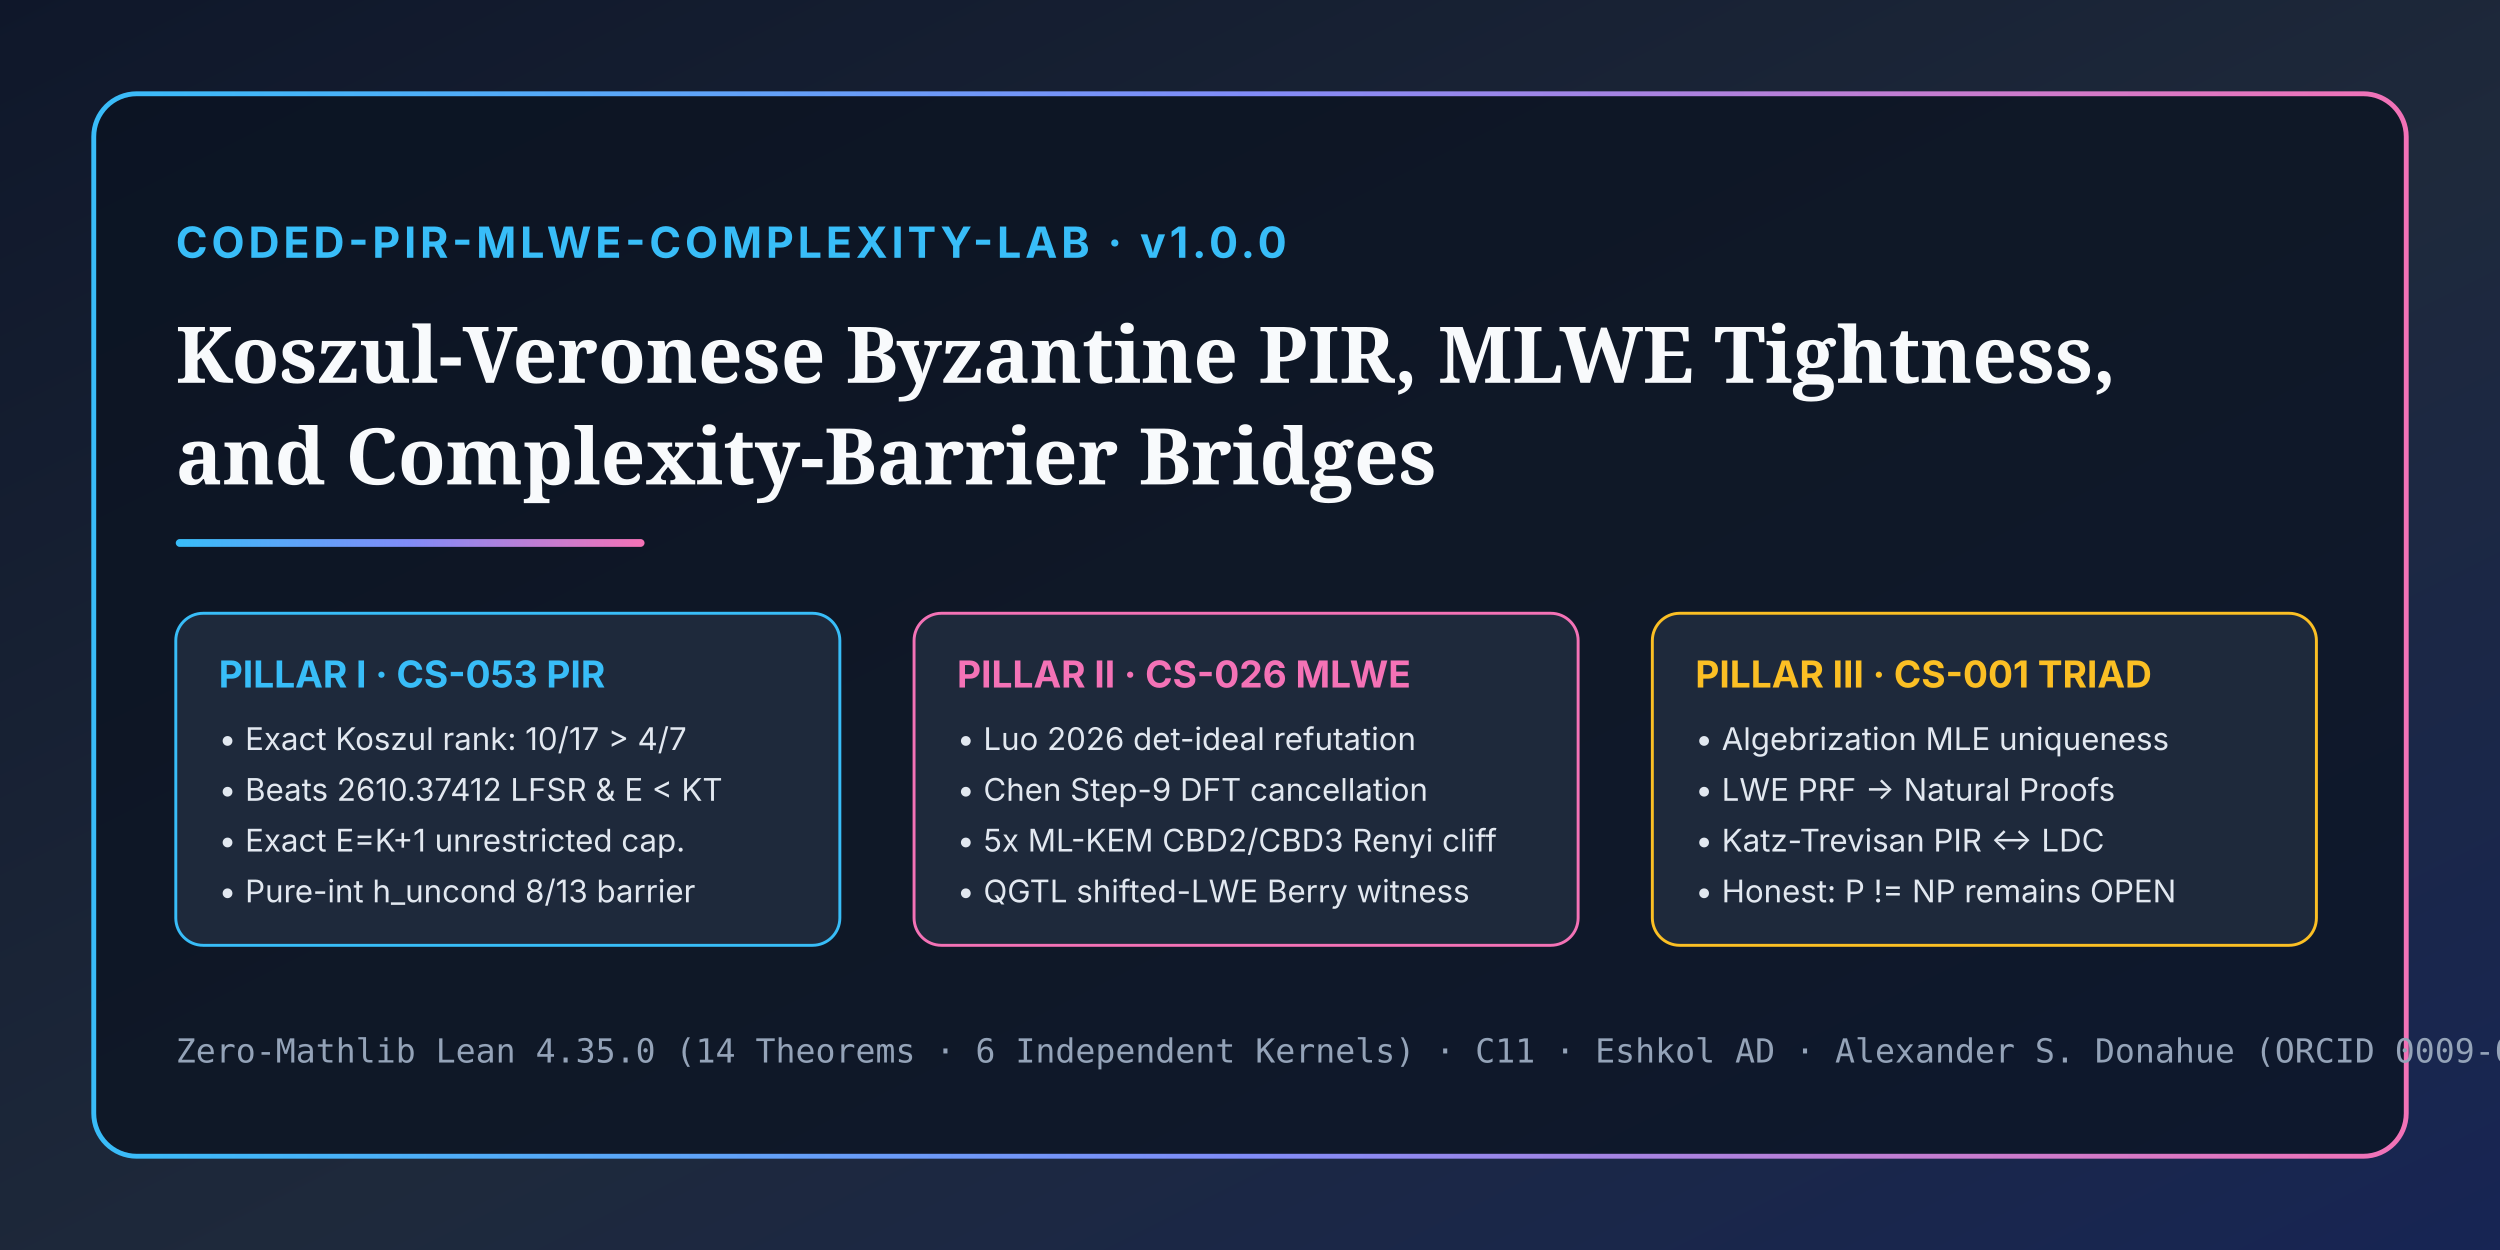
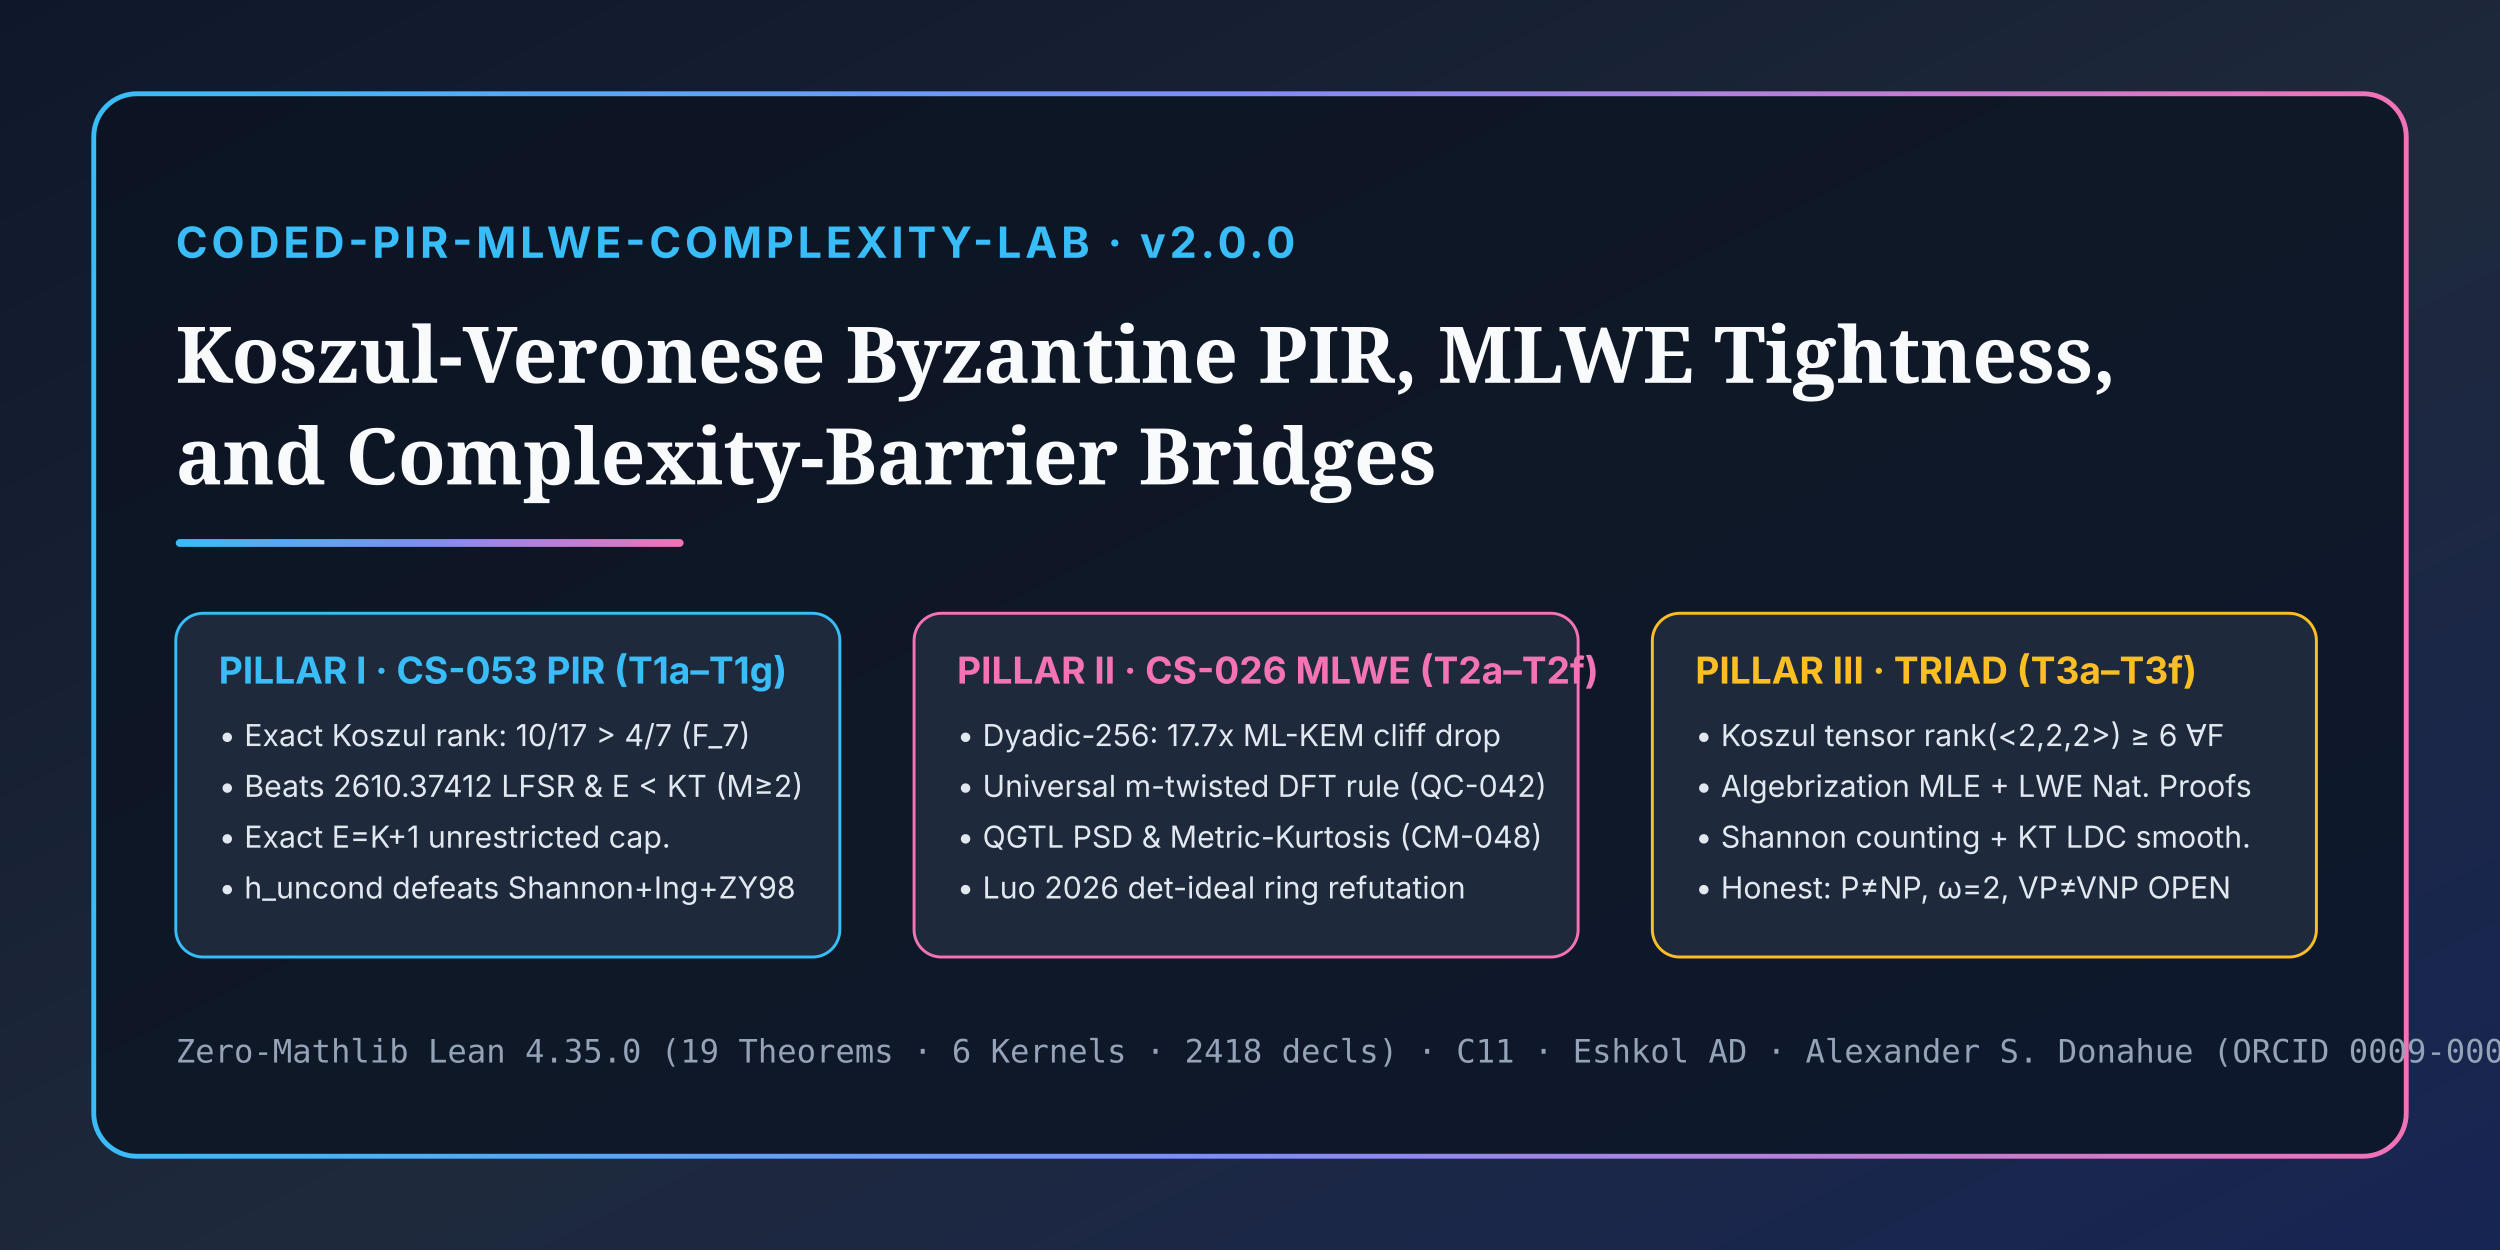
<svg xmlns="http://www.w3.org/2000/svg" width="1280" height="640" viewBox="0 0 1280 640">
  <defs>
    <linearGradient id="bg" x1="0%" y1="0%" x2="100%" y2="100%">
      <stop offset="0%" stop-color="#0f172a" />
      <stop offset="55%" stop-color="#1e293b" />
      <stop offset="100%" stop-color="#172554" />
    </linearGradient>
    <linearGradient id="accent" x1="0%" y1="0%" x2="100%" y2="0%">
      <stop offset="0%" stop-color="#38bdf8" />
      <stop offset="50%" stop-color="#818cf8" />
      <stop offset="100%" stop-color="#f472b6" />
    </linearGradient>
  </defs>
  <rect width="1280" height="640" fill="url(#bg)" />
  <rect x="48" y="48" width="1184" height="544" rx="22" fill="#0b1220" fill-opacity="0.72" stroke="url(#accent)" stroke-width="2.5" />
-   <text x="90" y="132" font-family="system-ui, -apple-system, Segoe UI, sans-serif" font-size="22" font-weight="700" fill="#38bdf8" letter-spacing="2">CODED-PIR-MLWE-COMPLEXITY-LAB · v1.0.0</text>
+   <text x="90" y="132" font-family="system-ui, -apple-system, Segoe UI, sans-serif" font-size="22" font-weight="700" fill="#38bdf8" letter-spacing="2">CODED-PIR-MLWE-COMPLEXITY-LAB · v2.0.0</text>
  <text x="90" y="196" font-family="Georgia, serif" font-size="40" font-weight="700" fill="#f8fafc">Koszul-Veronese Byzantine PIR, MLWE Tightness,</text>
  <text x="90" y="248" font-family="Georgia, serif" font-size="40" font-weight="700" fill="#f8fafc">and Complexity-Barrier Bridges</text>
-   <rect x="90" y="276" width="240" height="4" rx="2" fill="url(#accent)" />
+   <rect x="90" y="276" width="260" height="4" rx="2" fill="url(#accent)" />
  <g font-family="system-ui, -apple-system, Segoe UI, sans-serif" font-size="19" fill="#e2e8f0">
-     <rect x="90" y="314" width="340" height="170" rx="14" fill="#1e293b" stroke="#38bdf8" stroke-width="1.5" />
-     <text x="112" y="352" font-weight="700" fill="#38bdf8">PILLAR I · CS-053 PIR</text>
-     <text x="112" y="384" font-size="16">• Exact Koszul rank: 10/17 &gt; 4/7</text>
-     <text x="112" y="410" font-size="16">• Beats 2610.37412 LFSR &amp; E &lt; KT</text>
-     <text x="112" y="436" font-size="16">• Exact E=K+1 unrestricted cap.</text>
-     <text x="112" y="462" font-size="16">• Pure-int h_uncond 8/13 barrier</text>
-     <rect x="468" y="314" width="340" height="170" rx="14" fill="#1e293b" stroke="#f472b6" stroke-width="1.5" />
-     <text x="490" y="352" font-weight="700" fill="#f472b6">PILLAR II · CS-026 MLWE</text>
-     <text x="490" y="384" font-size="16">• Luo 2026 det-ideal refutation</text>
-     <text x="490" y="410" font-size="16">• Chen Step-9 DFT cancellation</text>
-     <text x="490" y="436" font-size="16">• 5x ML-KEM CBD2/CBD3 Renyi cliff</text>
-     <text x="490" y="462" font-size="16">• QGTL shifted-LWE Berry witness</text>
-     <rect x="846" y="314" width="340" height="170" rx="14" fill="#1e293b" stroke="#fbbf24" stroke-width="1.5" />
-     <text x="868" y="352" font-weight="700" fill="#fbbf24">PILLAR III · CS-001 TRIAD</text>
-     <text x="868" y="384" font-size="16">• Algebrization MLE uniqueness</text>
-     <text x="868" y="410" font-size="16">• LWE PRF -&gt; Natural Proofs</text>
-     <text x="868" y="436" font-size="16">• Katz-Trevisan PIR &lt;-&gt; LDC</text>
-     <text x="868" y="462" font-size="16">• Honest: P != NP remains OPEN</text>
+     <rect x="90" y="314" width="340" height="176" rx="14" fill="#1e293b" stroke="#38bdf8" stroke-width="1.5" />
+     <text x="112" y="350" font-weight="700" fill="#38bdf8">PILLAR I · CS-053 PIR (T1a–T1g)</text>
+     <text x="112" y="382" font-size="15.5">• Exact Koszul rank: 10/17 &gt; 4/7 (F_7)</text>
+     <text x="112" y="408" font-size="15.5">• Beats 2610.37412 LFSR &amp; E &lt; KT (M≥2)</text>
+     <text x="112" y="434" font-size="15.5">• Exact E=K+1 unrestricted cap.</text>
+     <text x="112" y="460" font-size="15.5">• h_uncond defeats Shannon+Ing+ZY98</text>
+     <rect x="468" y="314" width="340" height="176" rx="14" fill="#1e293b" stroke="#f472b6" stroke-width="1.5" />
+     <text x="490" y="350" font-weight="700" fill="#f472b6">PILLAR II · CS-026 MLWE (T2a–T2f)</text>
+     <text x="490" y="382" font-size="15.5">• Dyadic-256: 17.7x ML-KEM cliff drop</text>
+     <text x="490" y="408" font-size="15.5">• Universal m-twisted DFT rule (QC-042)</text>
+     <text x="490" y="434" font-size="15.5">• QGTL PSD &amp; Metric-Kurtosis (CM-048)</text>
+     <text x="490" y="460" font-size="15.5">• Luo 2026 det-ideal ring refutation</text>
+     <rect x="846" y="314" width="340" height="176" rx="14" fill="#1e293b" stroke="#fbbf24" stroke-width="1.5" />
+     <text x="868" y="350" font-weight="700" fill="#fbbf24">PILLAR III · TRIAD (T3a–T3f)</text>
+     <text x="868" y="382" font-size="15.5">• Koszul tensor rank(&lt;2,2,2&gt;) ≥ 6 ∀F</text>
+     <text x="868" y="408" font-size="15.5">• Algebrization MLE + LWE Nat. Proofs</text>
+     <text x="868" y="434" font-size="15.5">• Shannon counting + KT LDC smooth.</text>
+     <text x="868" y="460" font-size="15.5">• Honest: P≠NP, ω=2, VP≠VNP OPEN</text>
  </g>
-   <text x="90" y="544" font-family="ui-monospace, Consolas, monospace" font-size="17" fill="#94a3b8">Zero-Mathlib Lean 4.35.0 (14 Theorems · 6 Independent Kernels) · C11 · Eshkol AD · Alexander S. Donahue (ORCID 0009-0006-8168-9648)</text>
+   <text x="90" y="544" font-family="ui-monospace, Consolas, monospace" font-size="16.5" fill="#94a3b8">Zero-Mathlib Lean 4.35.0 (19 Theorems · 6 Kernels · 2418 decls) · C11 · Eshkol AD · Alexander S. Donahue (ORCID 0009-0006-8168-9648)</text>
</svg>
